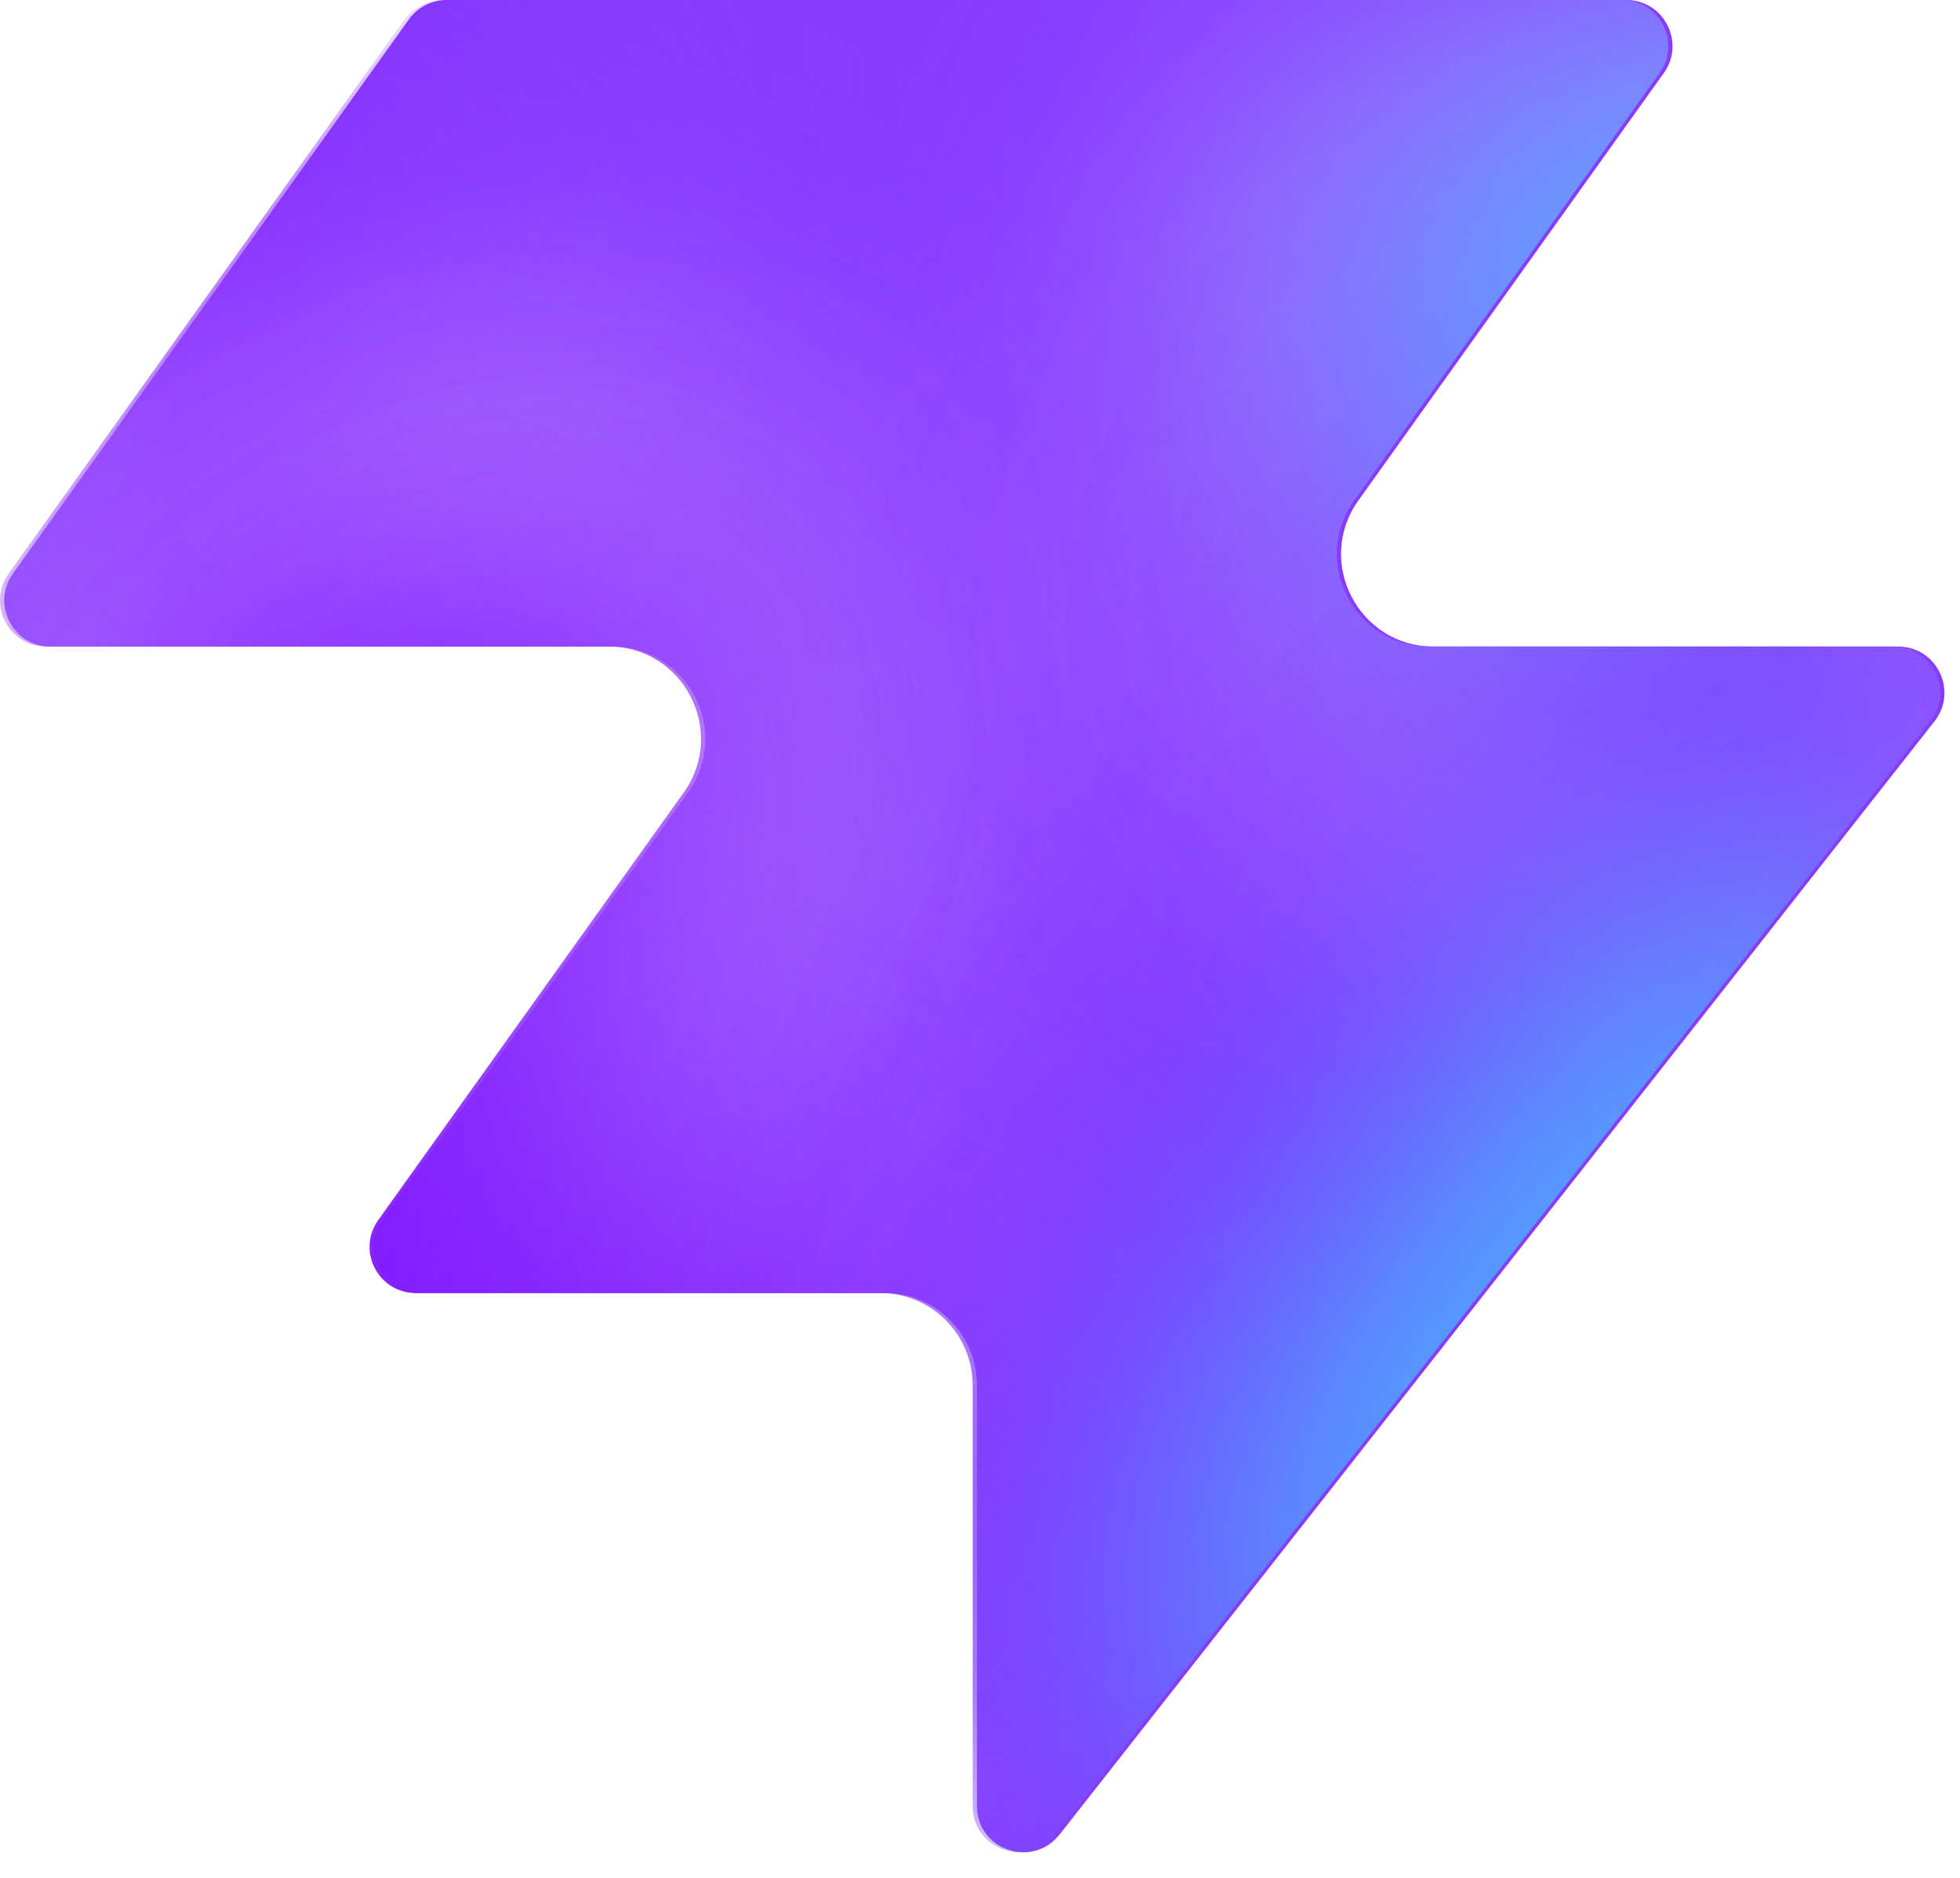
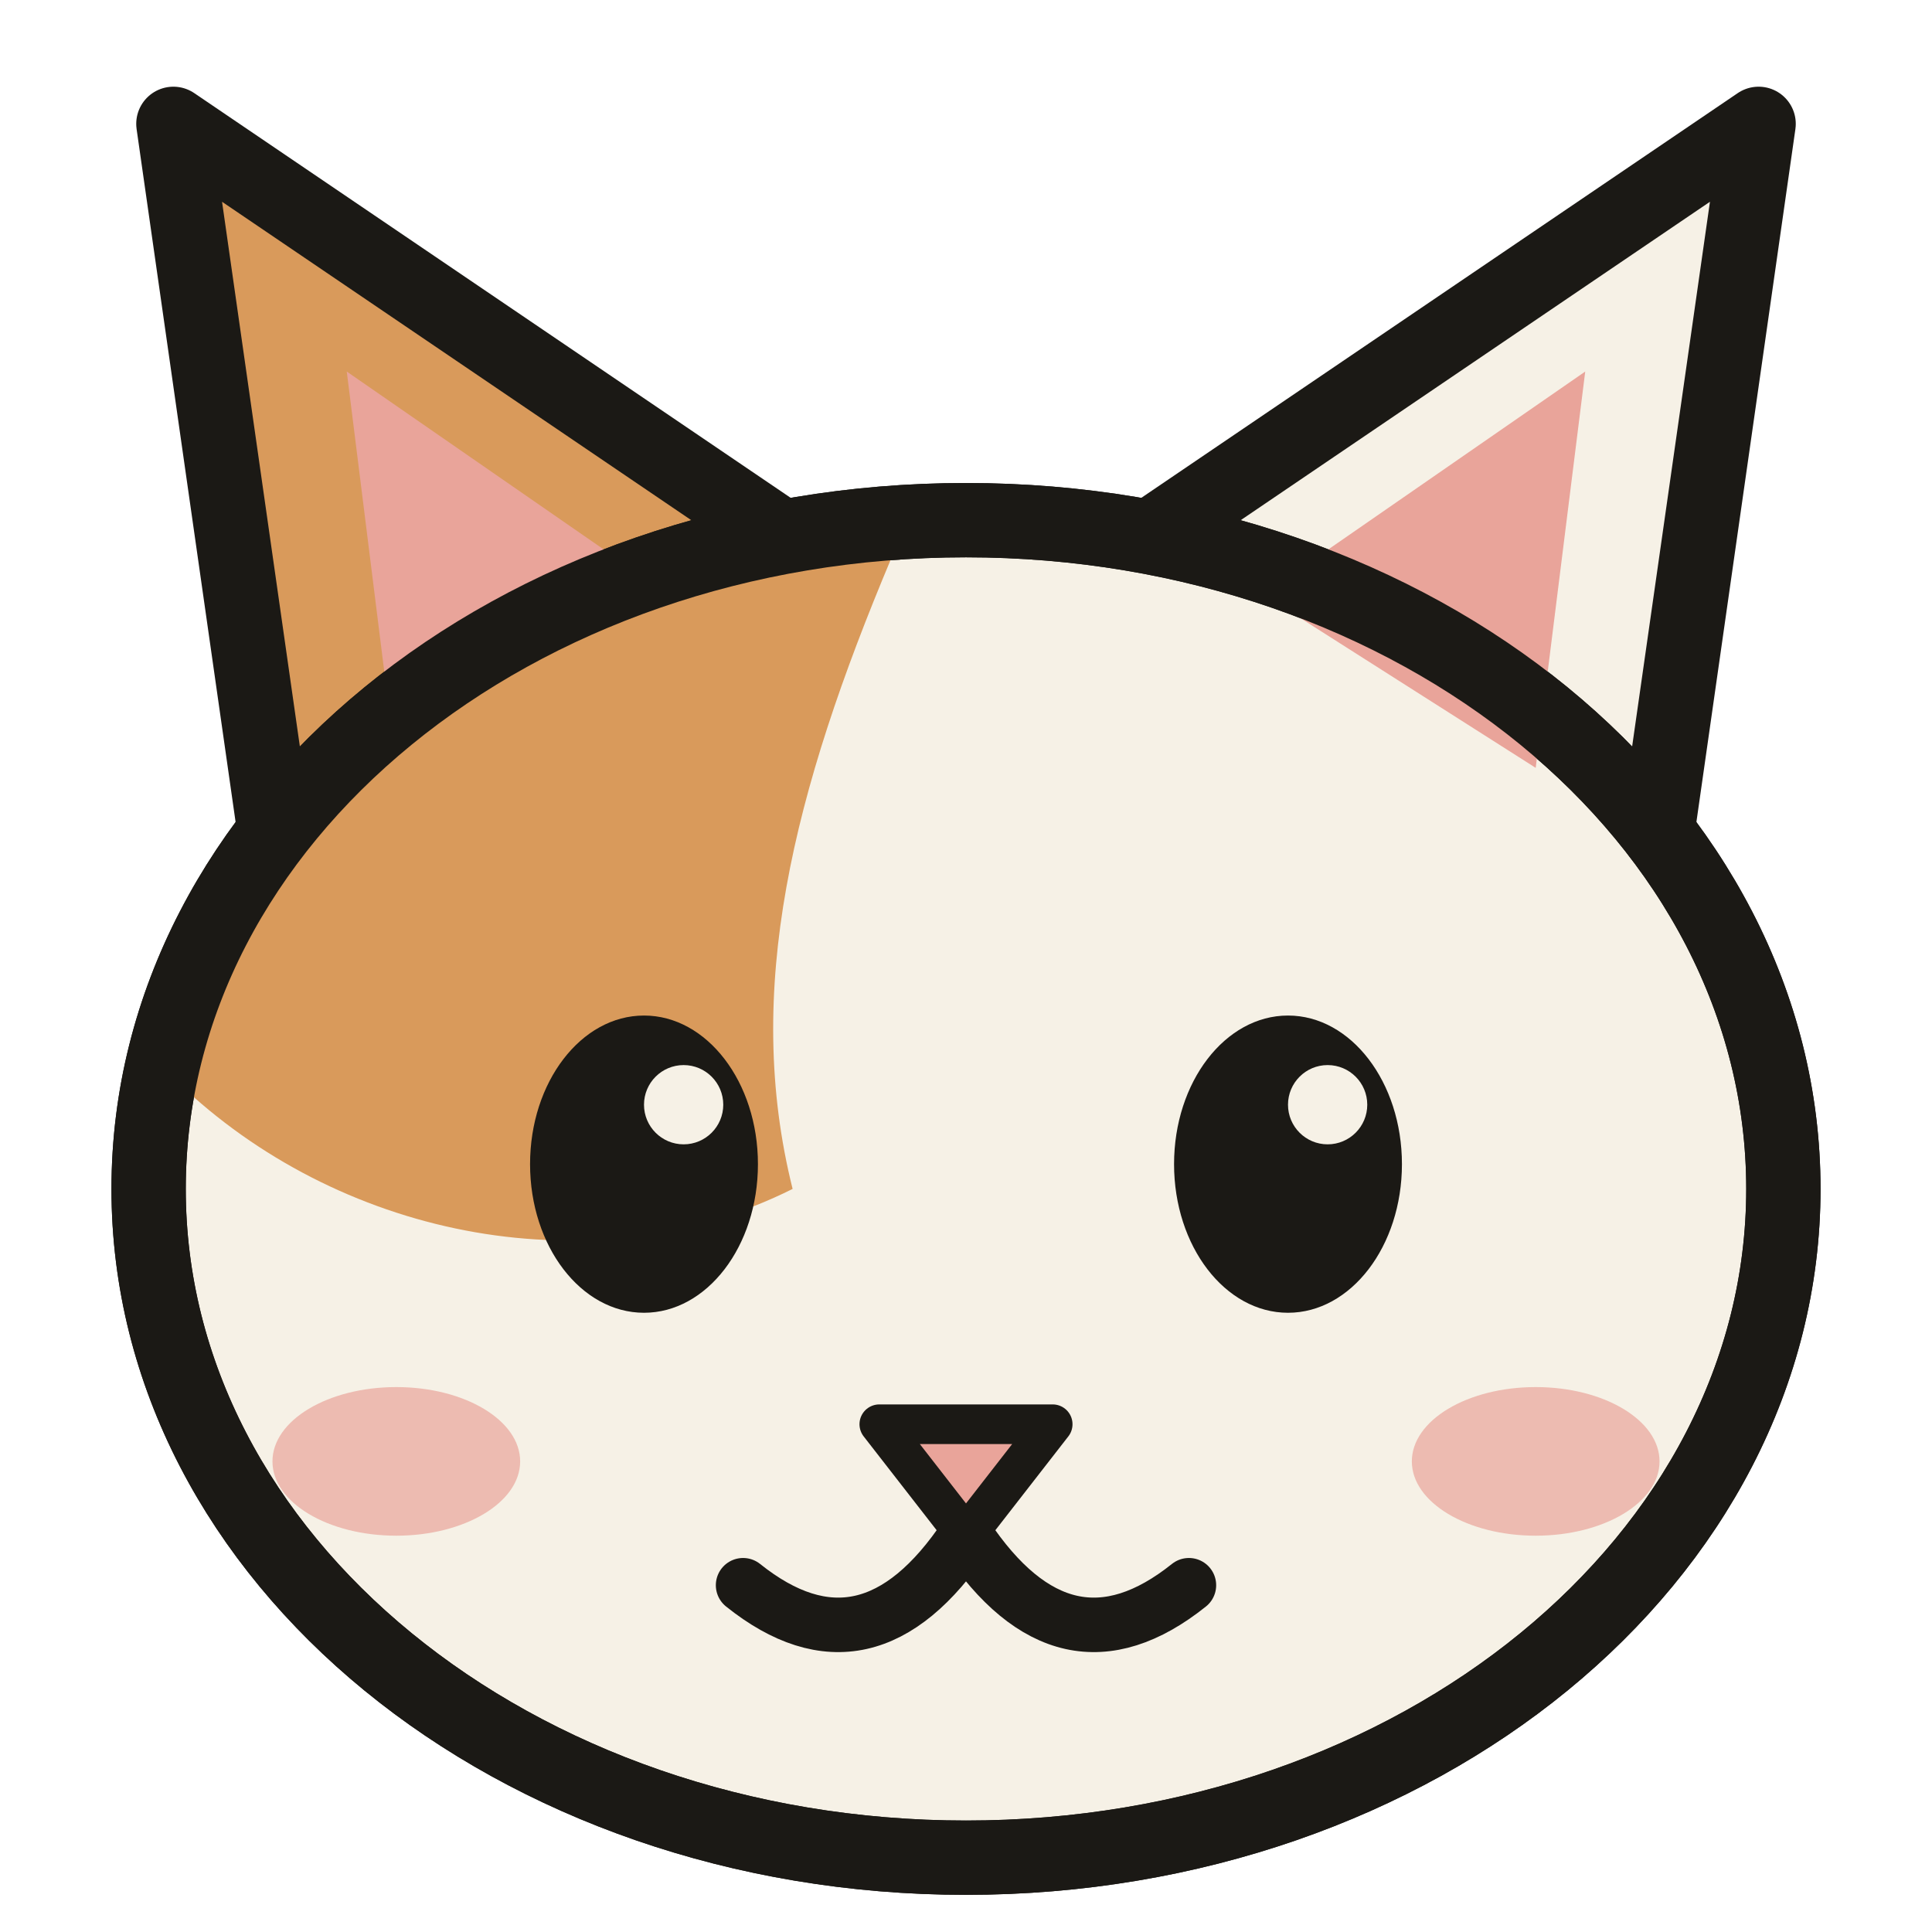
- <svg xmlns="http://www.w3.org/2000/svg" width="48" height="46" fill="none" viewBox="0 0 48 46">
-   <path fill="#863bff" d="M25.946 44.938c-.664.845-2.021.375-2.021-.698V33.937a2.26 2.26 0 0 0-2.262-2.262H10.287c-.92 0-1.456-1.04-.92-1.788l7.48-10.471c1.07-1.497 0-3.578-1.842-3.578H1.237c-.92 0-1.456-1.04-.92-1.788L10.013.474c.214-.297.556-.474.92-.474h28.894c.92 0 1.456 1.04.92 1.788l-7.48 10.471c-1.07 1.498 0 3.579 1.842 3.579h11.377c.943 0 1.473 1.088.89 1.83L25.947 44.94z" style="fill:#863bff;fill:color(display-p3 .525 .23 1);fill-opacity:1" />
-   <mask id="a" width="48" height="46" x="0" y="0" maskUnits="userSpaceOnUse" style="mask-type:alpha">
-     <path fill="#000" d="M25.842 44.938c-.664.844-2.021.375-2.021-.698V33.937a2.26 2.26 0 0 0-2.262-2.262H10.183c-.92 0-1.456-1.04-.92-1.788l7.48-10.471c1.07-1.498 0-3.579-1.842-3.579H1.133c-.92 0-1.456-1.04-.92-1.787L9.91.473c.214-.297.556-.474.92-.474h28.894c.92 0 1.456 1.04.92 1.788l-7.48 10.471c-1.07 1.498 0 3.578 1.842 3.578h11.377c.943 0 1.473 1.088.89 1.832L25.843 44.94z" style="fill:#000;fill-opacity:1" />
-   </mask>
-   <g mask="url(#a)">
-     <g filter="url(#b)">
-       <ellipse cx="5.508" cy="14.704" fill="#ede6ff" rx="5.508" ry="14.704" style="fill:#ede6ff;fill:color(display-p3 .927 .903 1);fill-opacity:1" transform="matrix(.00324 1 1 -.00324 -4.47 31.516)" />
-     </g>
-     <g filter="url(#c)">
-       <ellipse cx="10.399" cy="29.851" fill="#ede6ff" rx="10.399" ry="29.851" style="fill:#ede6ff;fill:color(display-p3 .927 .903 1);fill-opacity:1" transform="matrix(.00324 1 1 -.00324 -39.328 7.883)" />
-     </g>
-     <g filter="url(#d)">
-       <ellipse cx="5.508" cy="30.487" fill="#7e14ff" rx="5.508" ry="30.487" style="fill:#7e14ff;fill:color(display-p3 .492 .077 1);fill-opacity:1" transform="rotate(89.814 -25.913 -14.639)scale(1 -1)" />
-     </g>
-     <g filter="url(#e)">
-       <ellipse cx="5.508" cy="30.599" fill="#7e14ff" rx="5.508" ry="30.599" style="fill:#7e14ff;fill:color(display-p3 .492 .077 1);fill-opacity:1" transform="rotate(89.814 -32.644 -3.334)scale(1 -1)" />
-     </g>
-     <g filter="url(#f)">
-       <ellipse cx="5.508" cy="30.599" fill="#7e14ff" rx="5.508" ry="30.599" style="fill:#7e14ff;fill:color(display-p3 .492 .077 1);fill-opacity:1" transform="matrix(.00324 1 1 -.00324 -34.34 30.47)" />
-     </g>
-     <g filter="url(#g)">
-       <ellipse cx="14.072" cy="22.078" fill="#ede6ff" rx="14.072" ry="22.078" style="fill:#ede6ff;fill:color(display-p3 .927 .903 1);fill-opacity:1" transform="rotate(93.35 24.506 48.493)scale(-1 1)" />
-     </g>
-     <g filter="url(#h)">
-       <ellipse cx="3.47" cy="21.501" fill="#7e14ff" rx="3.47" ry="21.501" style="fill:#7e14ff;fill:color(display-p3 .492 .077 1);fill-opacity:1" transform="rotate(89.009 28.708 47.59)scale(-1 1)" />
-     </g>
-     <g filter="url(#i)">
-       <ellipse cx="3.47" cy="21.501" fill="#7e14ff" rx="3.47" ry="21.501" style="fill:#7e14ff;fill:color(display-p3 .492 .077 1);fill-opacity:1" transform="rotate(89.009 28.708 47.59)scale(-1 1)" />
-     </g>
-     <g filter="url(#j)">
-       <ellipse cx=".387" cy="8.972" fill="#7e14ff" rx="4.407" ry="29.108" style="fill:#7e14ff;fill:color(display-p3 .492 .077 1);fill-opacity:1" transform="rotate(39.51 .387 8.972)" />
-     </g>
-     <g filter="url(#k)">
-       <ellipse cx="47.523" cy="-6.092" fill="#7e14ff" rx="4.407" ry="29.108" style="fill:#7e14ff;fill:color(display-p3 .492 .077 1);fill-opacity:1" transform="rotate(37.892 47.523 -6.092)" />
-     </g>
-     <g filter="url(#l)">
-       <ellipse cx="41.412" cy="6.333" fill="#47bfff" rx="5.971" ry="9.665" style="fill:#47bfff;fill:color(display-p3 .28 .748 1);fill-opacity:1" transform="rotate(37.892 41.412 6.333)" />
-     </g>
-     <g filter="url(#m)">
-       <ellipse cx="-1.879" cy="38.332" fill="#7e14ff" rx="4.407" ry="29.108" style="fill:#7e14ff;fill:color(display-p3 .492 .077 1);fill-opacity:1" transform="rotate(37.892 -1.88 38.332)" />
-     </g>
-     <g filter="url(#n)">
-       <ellipse cx="-1.879" cy="38.332" fill="#7e14ff" rx="4.407" ry="29.108" style="fill:#7e14ff;fill:color(display-p3 .492 .077 1);fill-opacity:1" transform="rotate(37.892 -1.88 38.332)" />
-     </g>
-     <g filter="url(#o)">
-       <ellipse cx="35.651" cy="29.907" fill="#7e14ff" rx="4.407" ry="29.108" style="fill:#7e14ff;fill:color(display-p3 .492 .077 1);fill-opacity:1" transform="rotate(37.892 35.651 29.907)" />
-     </g>
-     <g filter="url(#p)">
-       <ellipse cx="38.418" cy="32.4" fill="#47bfff" rx="5.971" ry="15.297" style="fill:#47bfff;fill:color(display-p3 .28 .748 1);fill-opacity:1" transform="rotate(37.892 38.418 32.4)" />
-     </g>
+ <svg xmlns="http://www.w3.org/2000/svg" viewBox="60 2 78 78">
+   <g stroke="#1b1915" stroke-width="3" stroke-linejoin="round" stroke-linecap="round">
+     <path d="M72,42 L67,7 L95,26 Z" fill="#d99a5b" />
+     <path d="M103,26 L131,7 L126,42 Z" fill="#f6f1e6" />
+     <ellipse cx="99" cy="50" rx="33" ry="27" fill="#f6f1e6" />
  </g>
-   <defs>
-     <filter id="b" width="60.045" height="41.654" x="-19.77" y="16.149" color-interpolation-filters="sRGB" filterUnits="userSpaceOnUse">
-       <feFlood flood-opacity="0" result="BackgroundImageFix" />
-       <feBlend in="SourceGraphic" in2="BackgroundImageFix" result="shape" />
-       <feGaussianBlur result="effect1_foregroundBlur_2002_17158" stdDeviation="7.659" />
-     </filter>
-     <filter id="c" width="90.34" height="51.437" x="-54.613" y="-7.533" color-interpolation-filters="sRGB" filterUnits="userSpaceOnUse">
-       <feFlood flood-opacity="0" result="BackgroundImageFix" />
-       <feBlend in="SourceGraphic" in2="BackgroundImageFix" result="shape" />
-       <feGaussianBlur result="effect1_foregroundBlur_2002_17158" stdDeviation="7.659" />
-     </filter>
-     <filter id="d" width="79.355" height="29.4" x="-49.64" y="2.03" color-interpolation-filters="sRGB" filterUnits="userSpaceOnUse">
-       <feFlood flood-opacity="0" result="BackgroundImageFix" />
-       <feBlend in="SourceGraphic" in2="BackgroundImageFix" result="shape" />
-       <feGaussianBlur result="effect1_foregroundBlur_2002_17158" stdDeviation="4.596" />
-     </filter>
-     <filter id="e" width="79.579" height="29.4" x="-45.045" y="20.029" color-interpolation-filters="sRGB" filterUnits="userSpaceOnUse">
-       <feFlood flood-opacity="0" result="BackgroundImageFix" />
-       <feBlend in="SourceGraphic" in2="BackgroundImageFix" result="shape" />
-       <feGaussianBlur result="effect1_foregroundBlur_2002_17158" stdDeviation="4.596" />
-     </filter>
-     <filter id="f" width="79.579" height="29.4" x="-43.513" y="21.178" color-interpolation-filters="sRGB" filterUnits="userSpaceOnUse">
-       <feFlood flood-opacity="0" result="BackgroundImageFix" />
-       <feBlend in="SourceGraphic" in2="BackgroundImageFix" result="shape" />
-       <feGaussianBlur result="effect1_foregroundBlur_2002_17158" stdDeviation="4.596" />
-     </filter>
-     <filter id="g" width="74.749" height="58.852" x="15.756" y="-17.901" color-interpolation-filters="sRGB" filterUnits="userSpaceOnUse">
-       <feFlood flood-opacity="0" result="BackgroundImageFix" />
-       <feBlend in="SourceGraphic" in2="BackgroundImageFix" result="shape" />
-       <feGaussianBlur result="effect1_foregroundBlur_2002_17158" stdDeviation="7.659" />
-     </filter>
-     <filter id="h" width="61.377" height="25.362" x="23.548" y="2.284" color-interpolation-filters="sRGB" filterUnits="userSpaceOnUse">
-       <feFlood flood-opacity="0" result="BackgroundImageFix" />
-       <feBlend in="SourceGraphic" in2="BackgroundImageFix" result="shape" />
-       <feGaussianBlur result="effect1_foregroundBlur_2002_17158" stdDeviation="4.596" />
-     </filter>
-     <filter id="i" width="61.377" height="25.362" x="23.548" y="2.284" color-interpolation-filters="sRGB" filterUnits="userSpaceOnUse">
-       <feFlood flood-opacity="0" result="BackgroundImageFix" />
-       <feBlend in="SourceGraphic" in2="BackgroundImageFix" result="shape" />
-       <feGaussianBlur result="effect1_foregroundBlur_2002_17158" stdDeviation="4.596" />
-     </filter>
-     <filter id="j" width="56.045" height="63.649" x="-27.636" y="-22.853" color-interpolation-filters="sRGB" filterUnits="userSpaceOnUse">
-       <feFlood flood-opacity="0" result="BackgroundImageFix" />
-       <feBlend in="SourceGraphic" in2="BackgroundImageFix" result="shape" />
-       <feGaussianBlur result="effect1_foregroundBlur_2002_17158" stdDeviation="4.596" />
-     </filter>
-     <filter id="k" width="54.814" height="64.646" x="20.116" y="-38.415" color-interpolation-filters="sRGB" filterUnits="userSpaceOnUse">
-       <feFlood flood-opacity="0" result="BackgroundImageFix" />
-       <feBlend in="SourceGraphic" in2="BackgroundImageFix" result="shape" />
-       <feGaussianBlur result="effect1_foregroundBlur_2002_17158" stdDeviation="4.596" />
-     </filter>
-     <filter id="l" width="33.541" height="35.313" x="24.641" y="-11.323" color-interpolation-filters="sRGB" filterUnits="userSpaceOnUse">
-       <feFlood flood-opacity="0" result="BackgroundImageFix" />
-       <feBlend in="SourceGraphic" in2="BackgroundImageFix" result="shape" />
-       <feGaussianBlur result="effect1_foregroundBlur_2002_17158" stdDeviation="4.596" />
-     </filter>
-     <filter id="m" width="54.814" height="64.646" x="-29.286" y="6.009" color-interpolation-filters="sRGB" filterUnits="userSpaceOnUse">
-       <feFlood flood-opacity="0" result="BackgroundImageFix" />
-       <feBlend in="SourceGraphic" in2="BackgroundImageFix" result="shape" />
-       <feGaussianBlur result="effect1_foregroundBlur_2002_17158" stdDeviation="4.596" />
-     </filter>
-     <filter id="n" width="54.814" height="64.646" x="-29.286" y="6.009" color-interpolation-filters="sRGB" filterUnits="userSpaceOnUse">
-       <feFlood flood-opacity="0" result="BackgroundImageFix" />
-       <feBlend in="SourceGraphic" in2="BackgroundImageFix" result="shape" />
-       <feGaussianBlur result="effect1_foregroundBlur_2002_17158" stdDeviation="4.596" />
-     </filter>
-     <filter id="o" width="54.814" height="64.646" x="8.244" y="-2.416" color-interpolation-filters="sRGB" filterUnits="userSpaceOnUse">
-       <feFlood flood-opacity="0" result="BackgroundImageFix" />
-       <feBlend in="SourceGraphic" in2="BackgroundImageFix" result="shape" />
-       <feGaussianBlur result="effect1_foregroundBlur_2002_17158" stdDeviation="4.596" />
-     </filter>
-     <filter id="p" width="39.409" height="43.623" x="18.713" y="10.588" color-interpolation-filters="sRGB" filterUnits="userSpaceOnUse">
-       <feFlood flood-opacity="0" result="BackgroundImageFix" />
-       <feBlend in="SourceGraphic" in2="BackgroundImageFix" result="shape" />
-       <feGaussianBlur result="effect1_foregroundBlur_2002_17158" stdDeviation="4.596" />
-     </filter>
-   </defs>
+   <path d="M76,33 L74,17 L87,26 Z" fill="#e9a49a" />
+   <path d="M111,26 L124,17 L122,33 Z" fill="#e9a49a" />
+   <path d="M67.5,46 C69,32 82,24.5 96,24.5 C92,34 90,42 92,50 C84,54 74,52 67.5,46 Z" fill="#d99a5b" />
+   <ellipse cx="99" cy="50" rx="33" ry="27" fill="none" stroke="#1b1915" stroke-width="3" />
+   <ellipse cx="86" cy="49" rx="4.6" ry="6" fill="#1b1915" />
+   <ellipse cx="112" cy="49" rx="4.6" ry="6" fill="#1b1915" />
+   <circle cx="87.6" cy="46.6" r="1.6" fill="#f6f1e6" />
+   <circle cx="113.6" cy="46.6" r="1.6" fill="#f6f1e6" />
+   <path d="M95.5,59.5 h7 l-3.5,4.5 Z" fill="#e9a49a" stroke="#1b1915" stroke-width="1.6" stroke-linejoin="round" />
+   <path d="M99,64 q-4,6 -9,2 M99,64 q4,6 9,2" fill="none" stroke="#1b1915" stroke-width="2.2" stroke-linecap="round" />
+   <ellipse cx="76" cy="61" rx="5" ry="3" fill="#e9a49a" opacity="0.7" />
+   <ellipse cx="122" cy="61" rx="5" ry="3" fill="#e9a49a" opacity="0.7" />
</svg>
